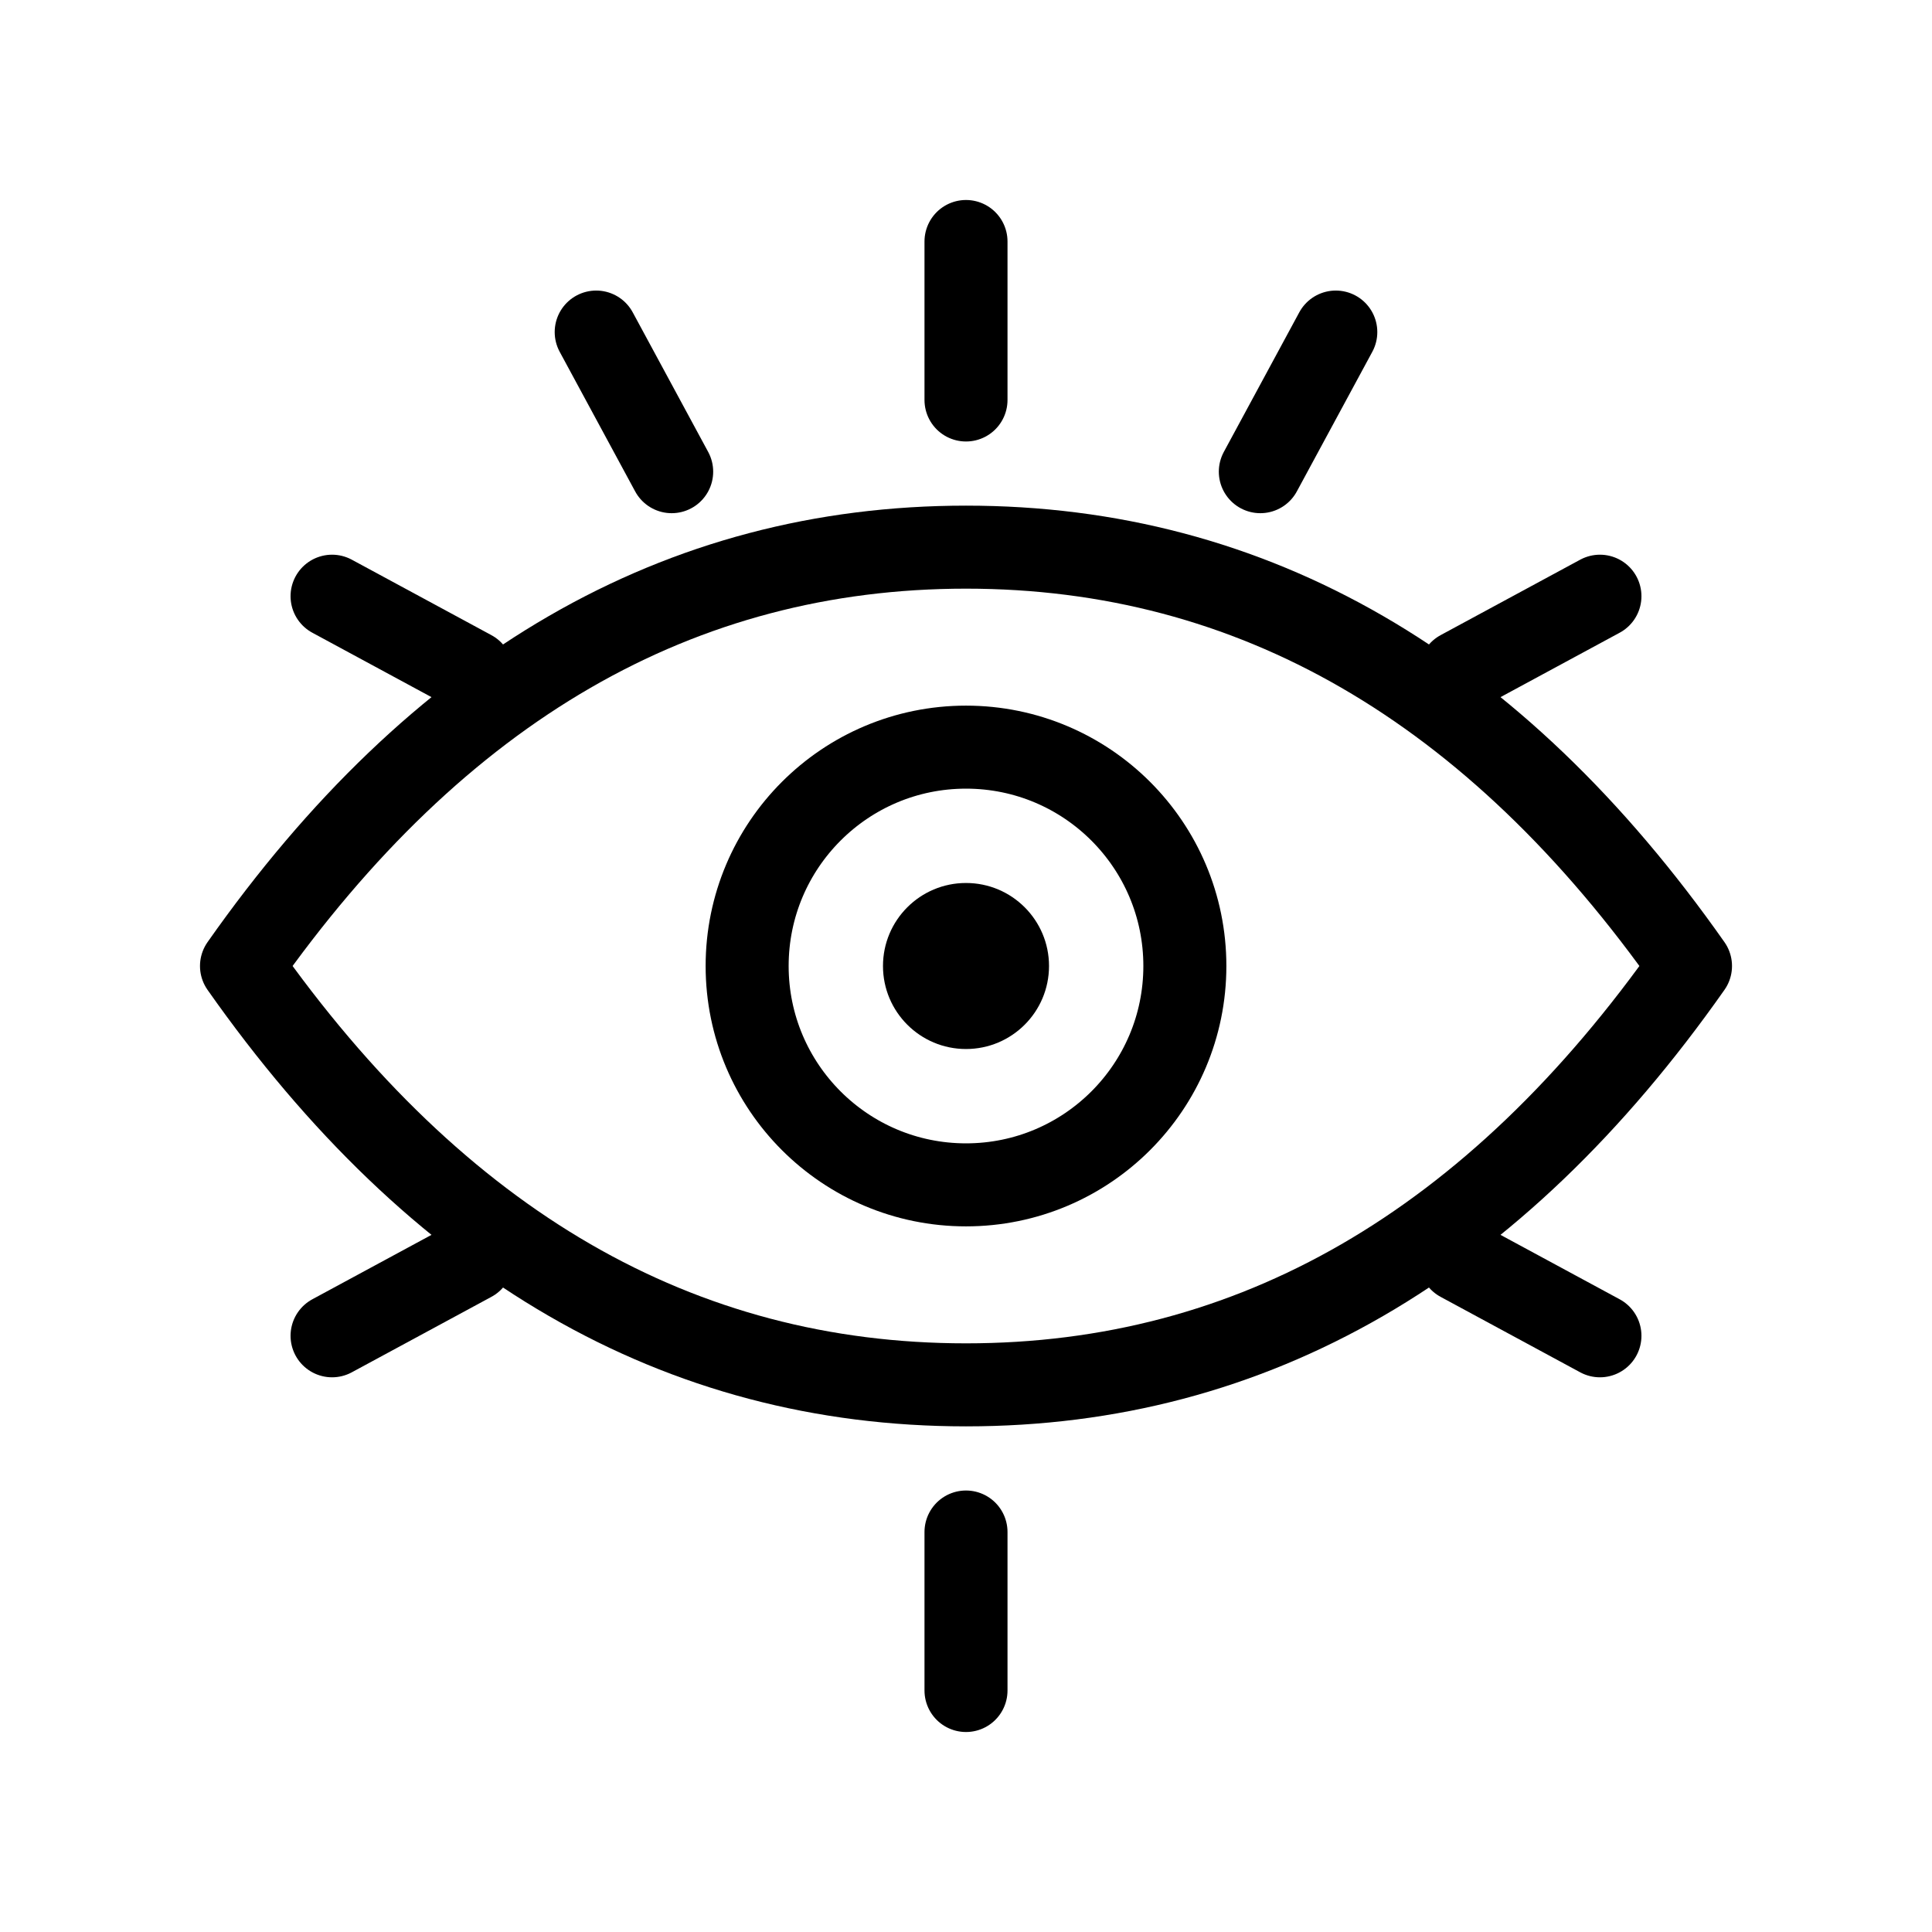
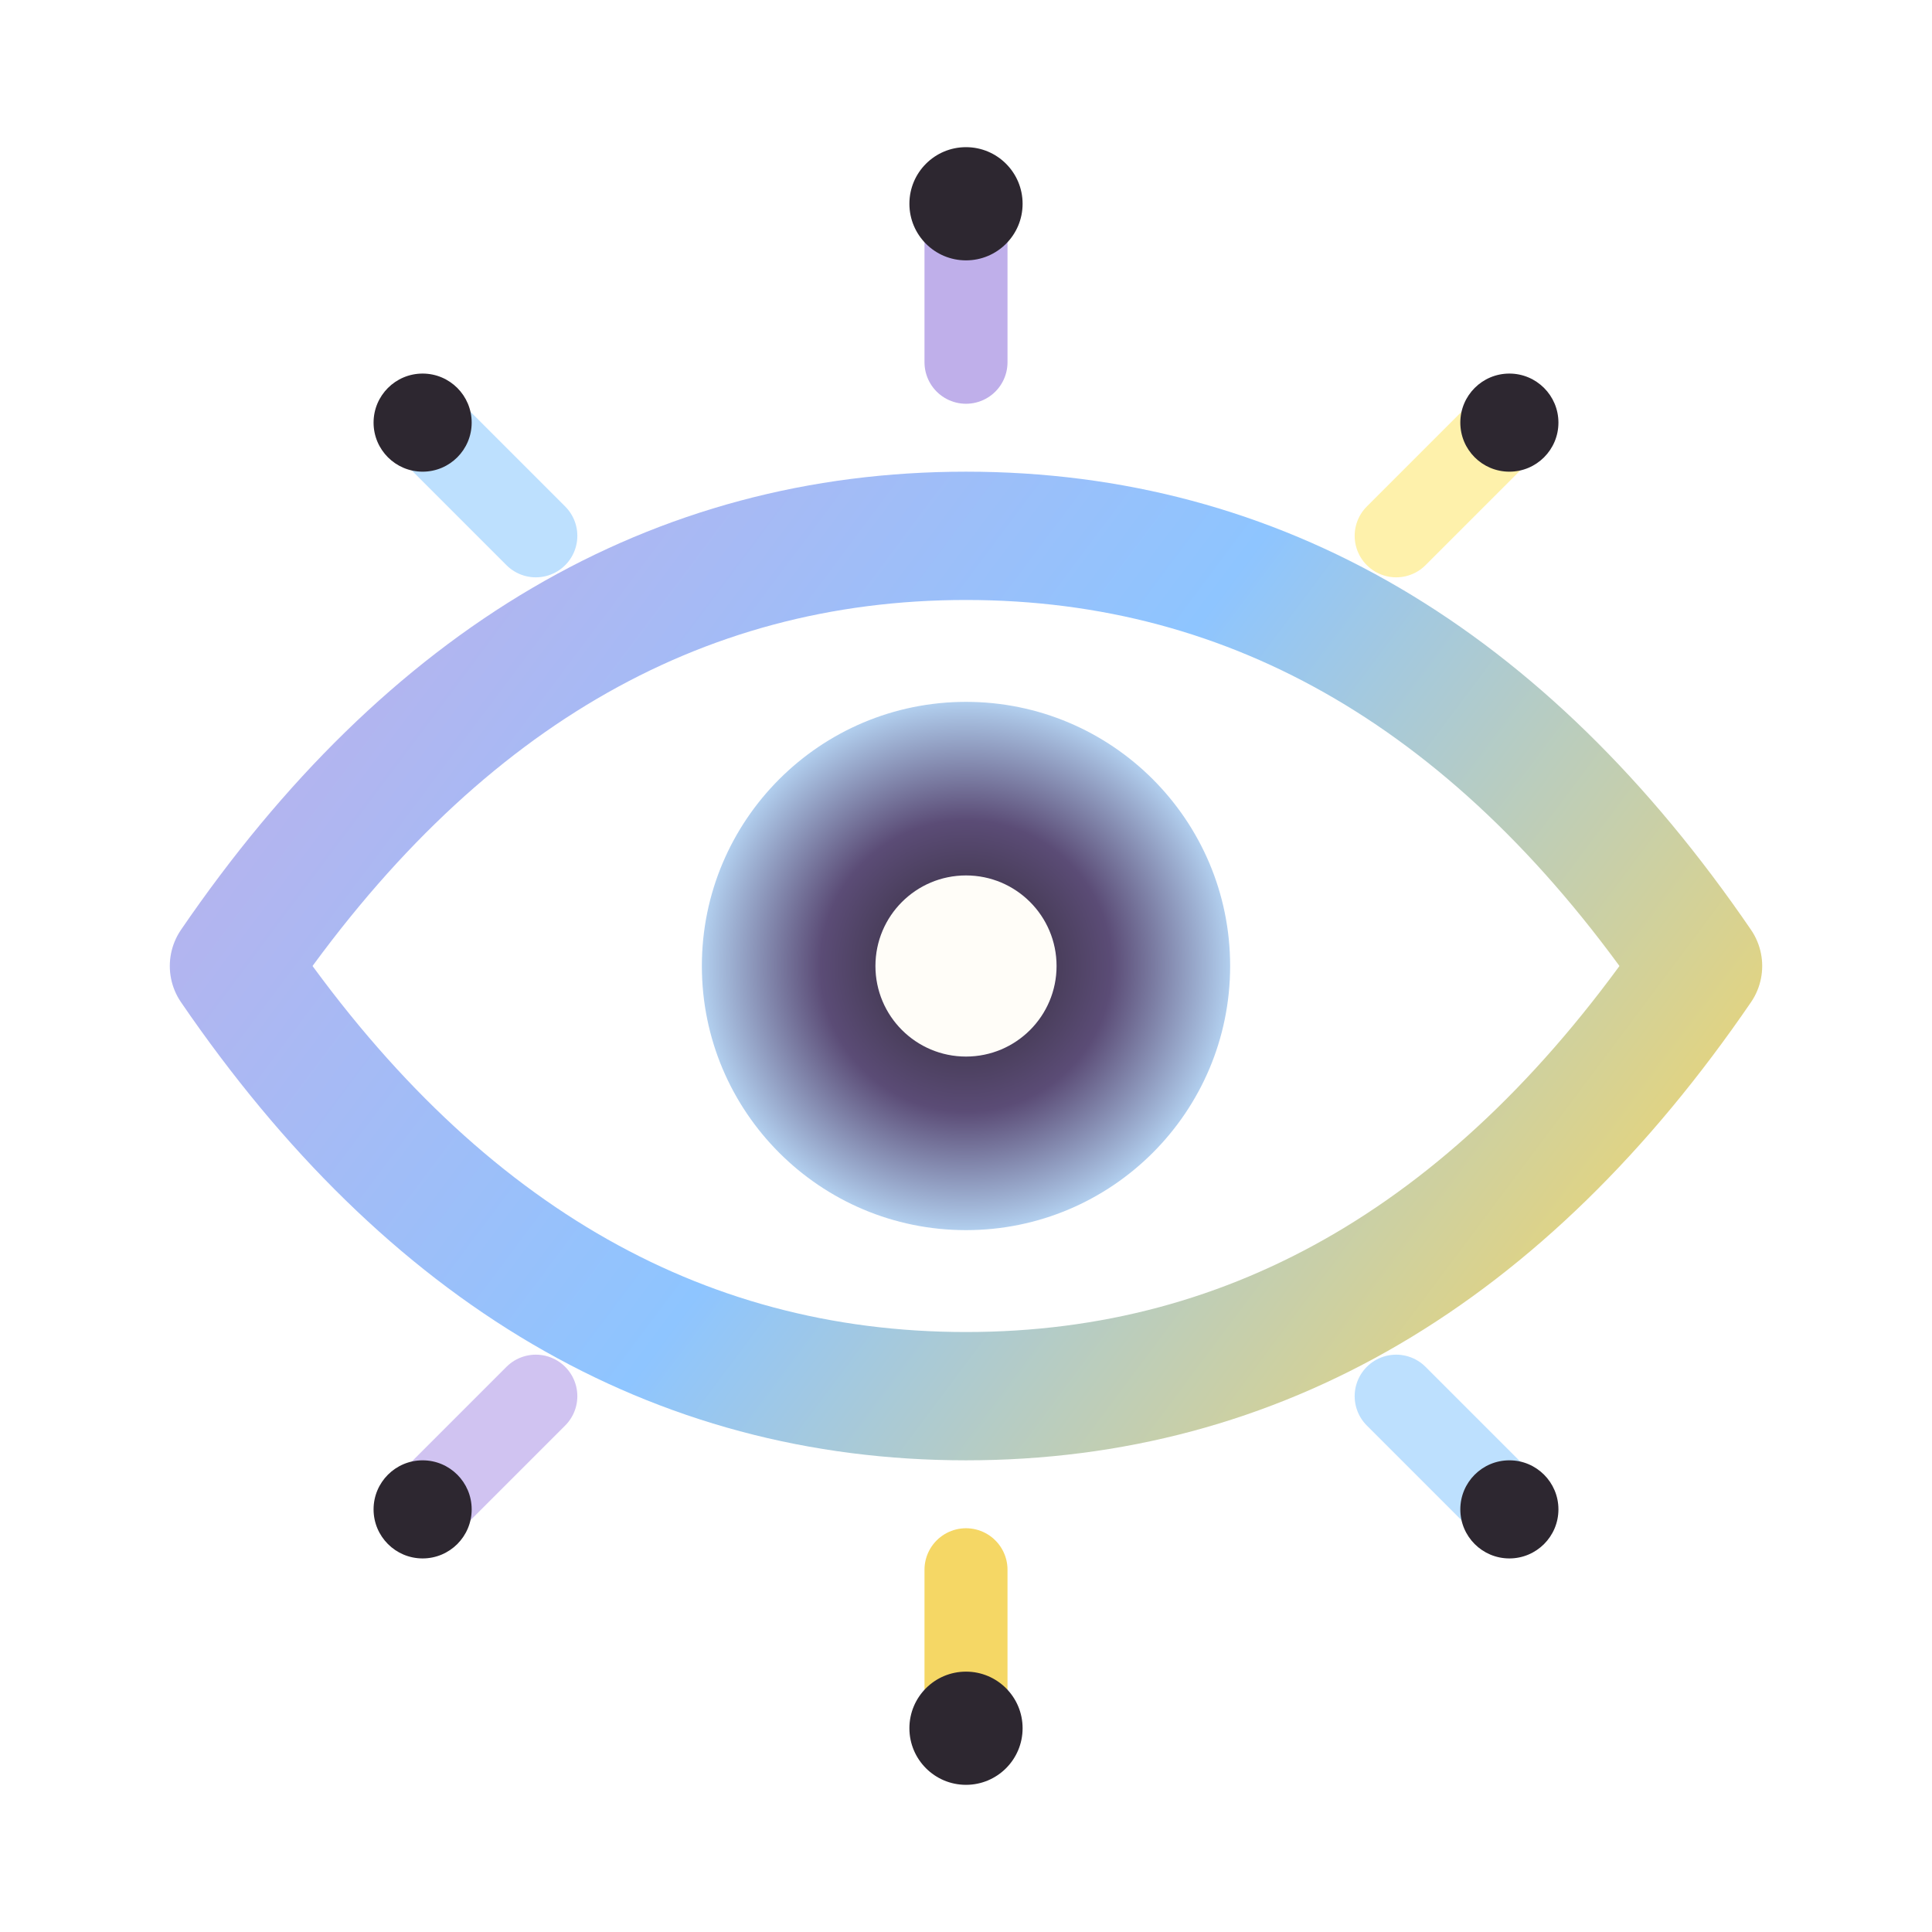
- <svg xmlns="http://www.w3.org/2000/svg" width="512" height="512" viewBox="0 0 512 512" fill="none" role="img" aria-label="Nexus eye icon">
-   <g stroke="currentColor" stroke-width="22" stroke-linecap="round" stroke-linejoin="round">
-     <path d="M64 256c52-74 116-111 192-111s140 37 192 111c-52 74-116 111-192 111S116 330 64 256Z" />
-     <circle cx="256" cy="256" r="58" />
-     <circle cx="256" cy="256" r="22" fill="currentColor" stroke="none" />
-     <path d="M256 64v42M256 406v42M158 88l20 37M354 88l-20 37M88 158l37 20M424 158l-37 20M88 354l37-20M424 354l-37-20" />
+ <svg xmlns="http://www.w3.org/2000/svg" viewBox="0 0 512 512" role="img" aria-labelledby="title desc">
+   <defs>
+     <linearGradient id="nexus-stroke" x1="72" y1="120" x2="430" y2="388" gradientUnits="userSpaceOnUse">
+       <stop stop-color="#BFAFEA" />
+       <stop offset="0.5" stop-color="#8EC5FF" />
+       <stop offset="1" stop-color="#F5D765" />
+     </linearGradient>
+     <radialGradient id="nexus-core" cx="0" cy="0" r="1" gradientUnits="userSpaceOnUse" gradientTransform="translate(256 256) rotate(90) scale(74)">
+       <stop stop-color="#2D2730" />
+       <stop offset="0.52" stop-color="#5B4C76" />
+       <stop offset="1" stop-color="#BDE0FE" />
+     </radialGradient>
+   </defs>
+   <path d="M62 256c52-76 117-114 194-114s142 38 194 114c-52 76-117 114-194 114S114 332 62 256Z" fill="none" stroke="url(#nexus-stroke)" stroke-width="34" stroke-linecap="round" stroke-linejoin="round" />
+   <circle cx="256" cy="256" r="70" fill="url(#nexus-core)" />
+   <circle cx="256" cy="256" r="24" fill="#FFFDF8" />
+   <g fill="none" stroke-linecap="round" stroke-linejoin="round">
+     <path d="M256 96v-42" stroke="#BFAFEA" stroke-width="22" />
+     <path d="M256 416v42" stroke="#F5D765" stroke-width="22" />
+     <path d="M142 142l-30-30" stroke="#BDE0FE" stroke-width="22" />
+     <path d="M370 142l30-30" stroke="#FEF1AB" stroke-width="22" />
+     <path d="M142 370l-30 30" stroke="#D0C3F1" stroke-width="22" />
+     <path d="M370 370l30 30" stroke="#BDE0FE" stroke-width="22" />
+   </g>
+   <g fill="#2D2730">
+     <circle cx="256" cy="54" r="15" />
+     <circle cx="256" cy="458" r="15" />
+     <circle cx="112" cy="112" r="13" />
+     <circle cx="400" cy="112" r="13" />
+     <circle cx="112" cy="400" r="13" />
+     <circle cx="400" cy="400" r="13" />
  </g>
</svg>
